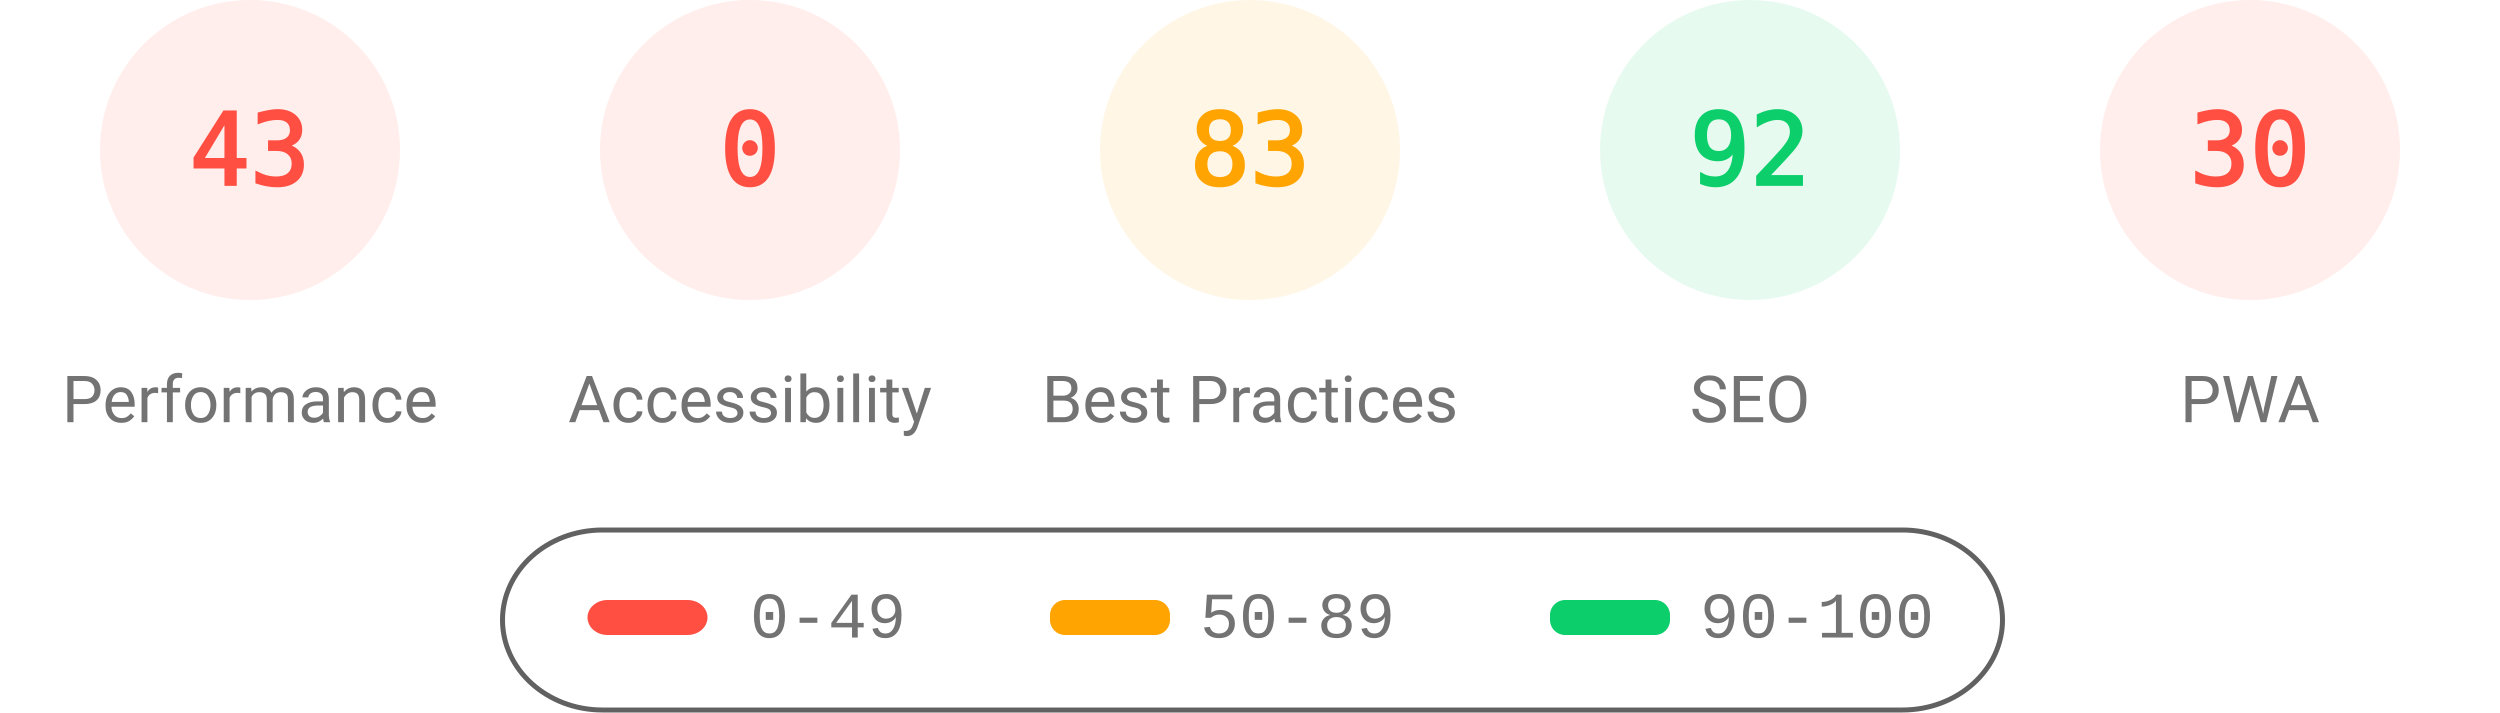
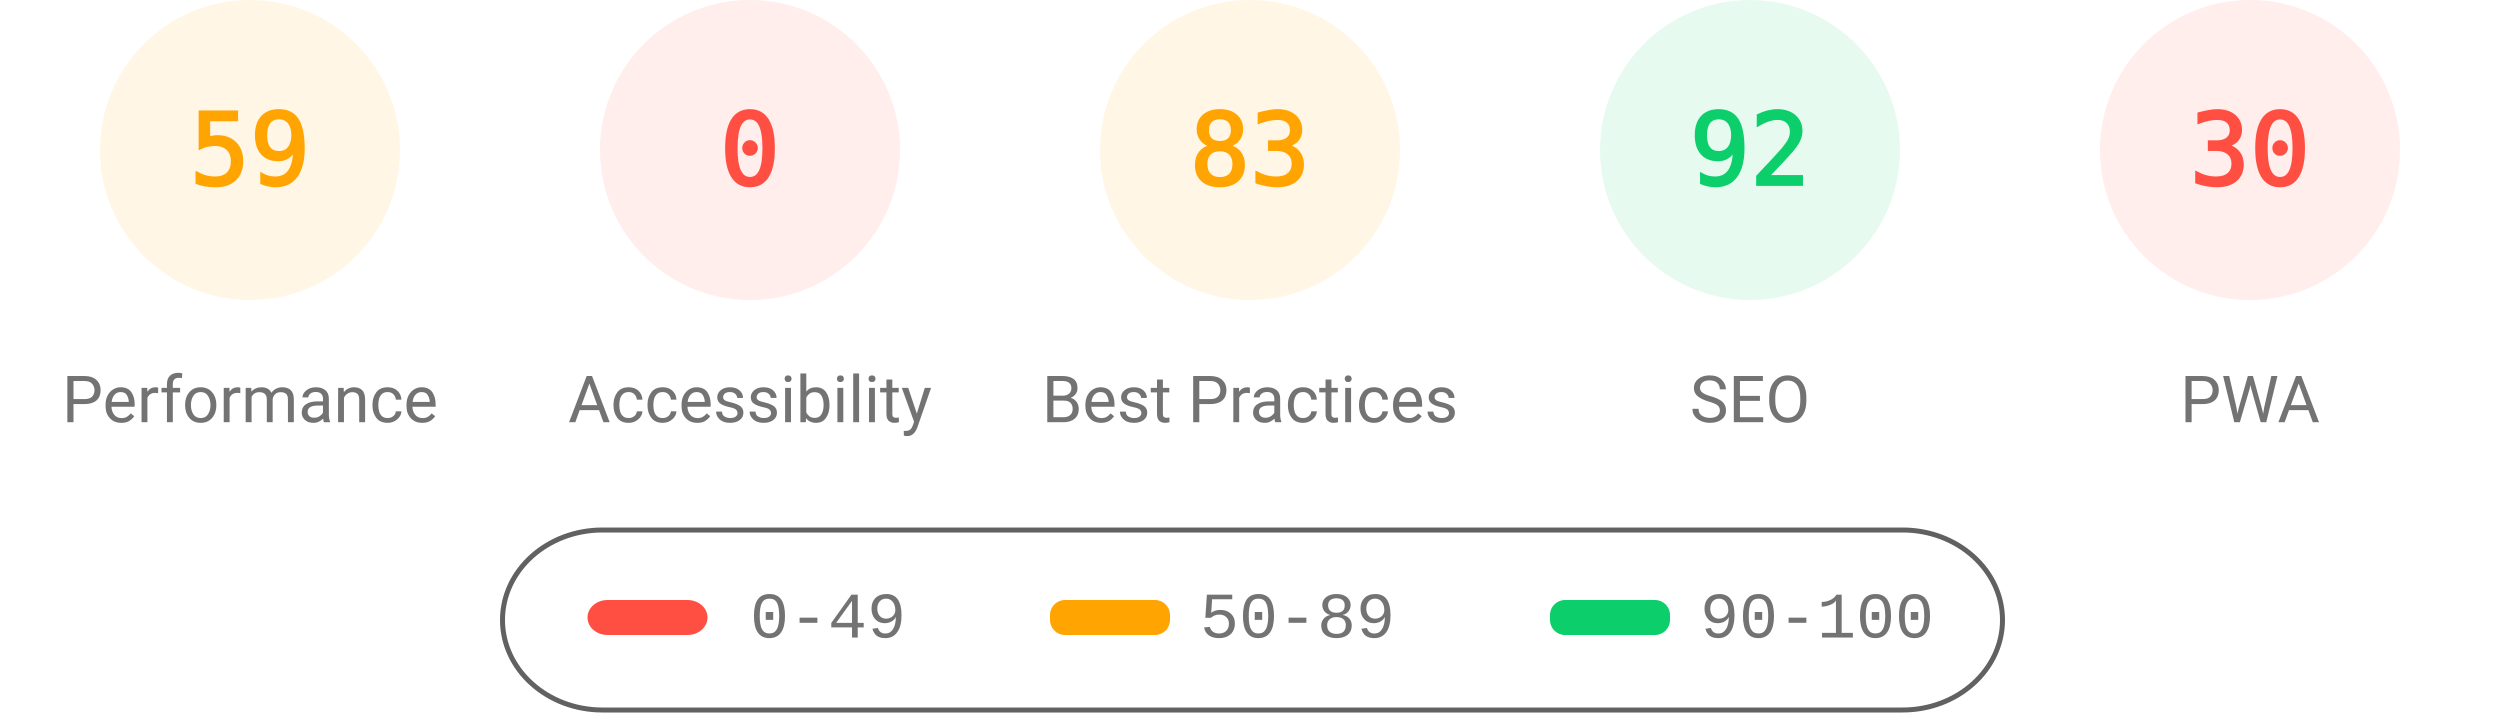
<svg xmlns="http://www.w3.org/2000/svg" fill="none" width="1000" height="285">
  <style>.gauge-base{opacity:.1}.gauge-arc{fill:none;animation-delay:250ms;stroke-linecap:round;transform:rotate(-90deg);transform-origin:100px 60px;animation:load-gauge 1s ease forwards}.guage-text{font-size:40px;font-family:monospace;text-align:center}.guage-red{color:#ff4e42;fill:#ff4e42;stroke:#ff4e42}.guage-orange{color:#ffa400;fill:#ffa400;stroke:#ffa400}.guage-green{color:#0cce6b;fill:#0cce6b;stroke:#0cce6b}.guage-undefined{color:#5c5c5c;fill:#5c5c5c;stroke:#5c5c5c}.guage-title{color:#737373;fill:#737373;stroke:none;font-size:26px;line-height:26px;font-family:Roboto,Halvetica,Arial,sans-serif}@keyframes load-gauge{from{stroke-dasharray:0 352.858}}</style>
-   <svg class="guage-div guage-perf guage-red" viewBox="0 0 200 200" width="200" height="200">
+   <svg class="guage-div guage-perf guage-orange" viewBox="0 0 200 200" width="200" height="200">
    <circle class="gauge-base" r="56" cx="100" cy="60" stroke-width="8" />
-     <circle class="gauge-arc guage-arc-1" r="56" cx="100" cy="60" stroke-width="8" style="stroke-dasharray:151.299,351.858" />
-     <text class="guage-text" x="100" y="60" alignment-baseline="central" dominant-baseline="central" text-anchor="middle">43</text>
+     <circle class="gauge-arc guage-arc-1" r="56" cx="100" cy="60" stroke-width="8" style="stroke-dasharray:207.596,351.858" />
+     <text class="guage-text" x="100" y="60" alignment-baseline="central" dominant-baseline="central" text-anchor="middle">59</text>
    <text class="guage-title" x="100" y="160" alignment-baseline="central" dominant-baseline="central" text-anchor="middle">Performance</text>
  </svg>
  <svg class="guage-div guage-acc guage-red" viewBox="0 0 200 200" width="200" height="200" x="200">
    <circle class="gauge-base" r="56" cx="100" cy="60" stroke-width="8" />
    <circle class="gauge-arc guage-arc-2" r="56" cx="100" cy="60" stroke-width="8" style="stroke-dasharray:0,351.858" />
    <text class="guage-text" x="100" y="60" alignment-baseline="central" dominant-baseline="central" text-anchor="middle">0</text>
    <text class="guage-title" x="100" y="160" alignment-baseline="central" dominant-baseline="central" text-anchor="middle">Accessibility</text>
  </svg>
  <svg class="guage-div guage-best guage-orange" viewBox="0 0 200 200" width="200" height="200" x="400">
    <circle class="gauge-base" r="56" cx="100" cy="60" stroke-width="8" />
    <circle class="gauge-arc guage-arc-3" r="56" cx="100" cy="60" stroke-width="8" style="stroke-dasharray:292.042,351.858" />
    <text class="guage-text" x="100" y="60" alignment-baseline="central" dominant-baseline="central" text-anchor="middle">83</text>
    <text class="guage-title" x="100" y="160" alignment-baseline="central" dominant-baseline="central" text-anchor="middle">Best Practices</text>
  </svg>
  <svg class="guage-div guage-seo guage-green" viewBox="0 0 200 200" width="200" height="200" x="600">
    <circle class="gauge-base" r="56" cx="100" cy="60" stroke-width="8" />
    <circle class="gauge-arc guage-arc-4" r="56" cx="100" cy="60" stroke-width="8" style="stroke-dasharray:323.709,351.858" />
    <text class="guage-text" x="100" y="60" alignment-baseline="central" dominant-baseline="central" text-anchor="middle">92</text>
    <text class="guage-title" x="100" y="160" alignment-baseline="central" dominant-baseline="central" text-anchor="middle">SEO</text>
  </svg>
  <svg class="guage-div guage-pwa guage-red" viewBox="0 0 200 200" width="200" height="200" x="800">
    <circle class="gauge-base" r="56" cx="100" cy="60" stroke-width="8" />
    <circle class="gauge-arc guage-arc-4" r="56" cx="100" cy="60" stroke-width="8" style="stroke-dasharray:105.557,351.858" />
    <text class="guage-text" x="100" y="60" alignment-baseline="central" dominant-baseline="central" text-anchor="middle">30</text>
    <text class="guage-title" x="100" y="160" alignment-baseline="central" dominant-baseline="central" text-anchor="middle">PWA</text>
  </svg>
  <svg width="604" height="76" x="200" y="210">
    <path fill="none" id="canvas_background" d="M-1-1h604v80H-1z" />
    <rect fill-opacity="0" stroke="#616161" stroke-width="2" rx="40" id="svg_2" height="72" width="600" y="2" x="1" fill="#000" />
    <rect stroke="#000" rx="8" id="svg_3" height="14" width="48" y="30" x="35" stroke-opacity="null" stroke-width="0" fill="#ff4e42" />
    <rect stroke="#000" rx="6" id="svg_4" height="14" width="48" y="30" x="220" stroke-opacity="null" stroke-width="0" fill="#ffa400" />
    <rect stroke="#000" rx="6" id="svg_5" height="14" width="48" y="30" x="420" stroke-opacity="null" stroke-width="0" fill="#0cce6b" />
    <text xml:space="preserve" text-anchor="start" font-family="'Courier New', Courier, monospace" font-size="26" id="svg_6" y="45" x="100" stroke-opacity="null" stroke-width="0" stroke="#000" fill="#737373">0-49</text>
    <text xml:space="preserve" text-anchor="start" font-family="'Courier New', Courier, monospace" font-size="26" id="svg_7" y="45" x="280" stroke-opacity="null" stroke-width="0" stroke="#000" fill="#737373">50-89</text>
    <text xml:space="preserve" text-anchor="start" font-family="'Courier New', Courier, monospace" font-size="26" id="svg_8" y="45" x="480" stroke-opacity="null" stroke-width="0" stroke="#000" fill="#737373">90-100</text>
  </svg>
</svg>
